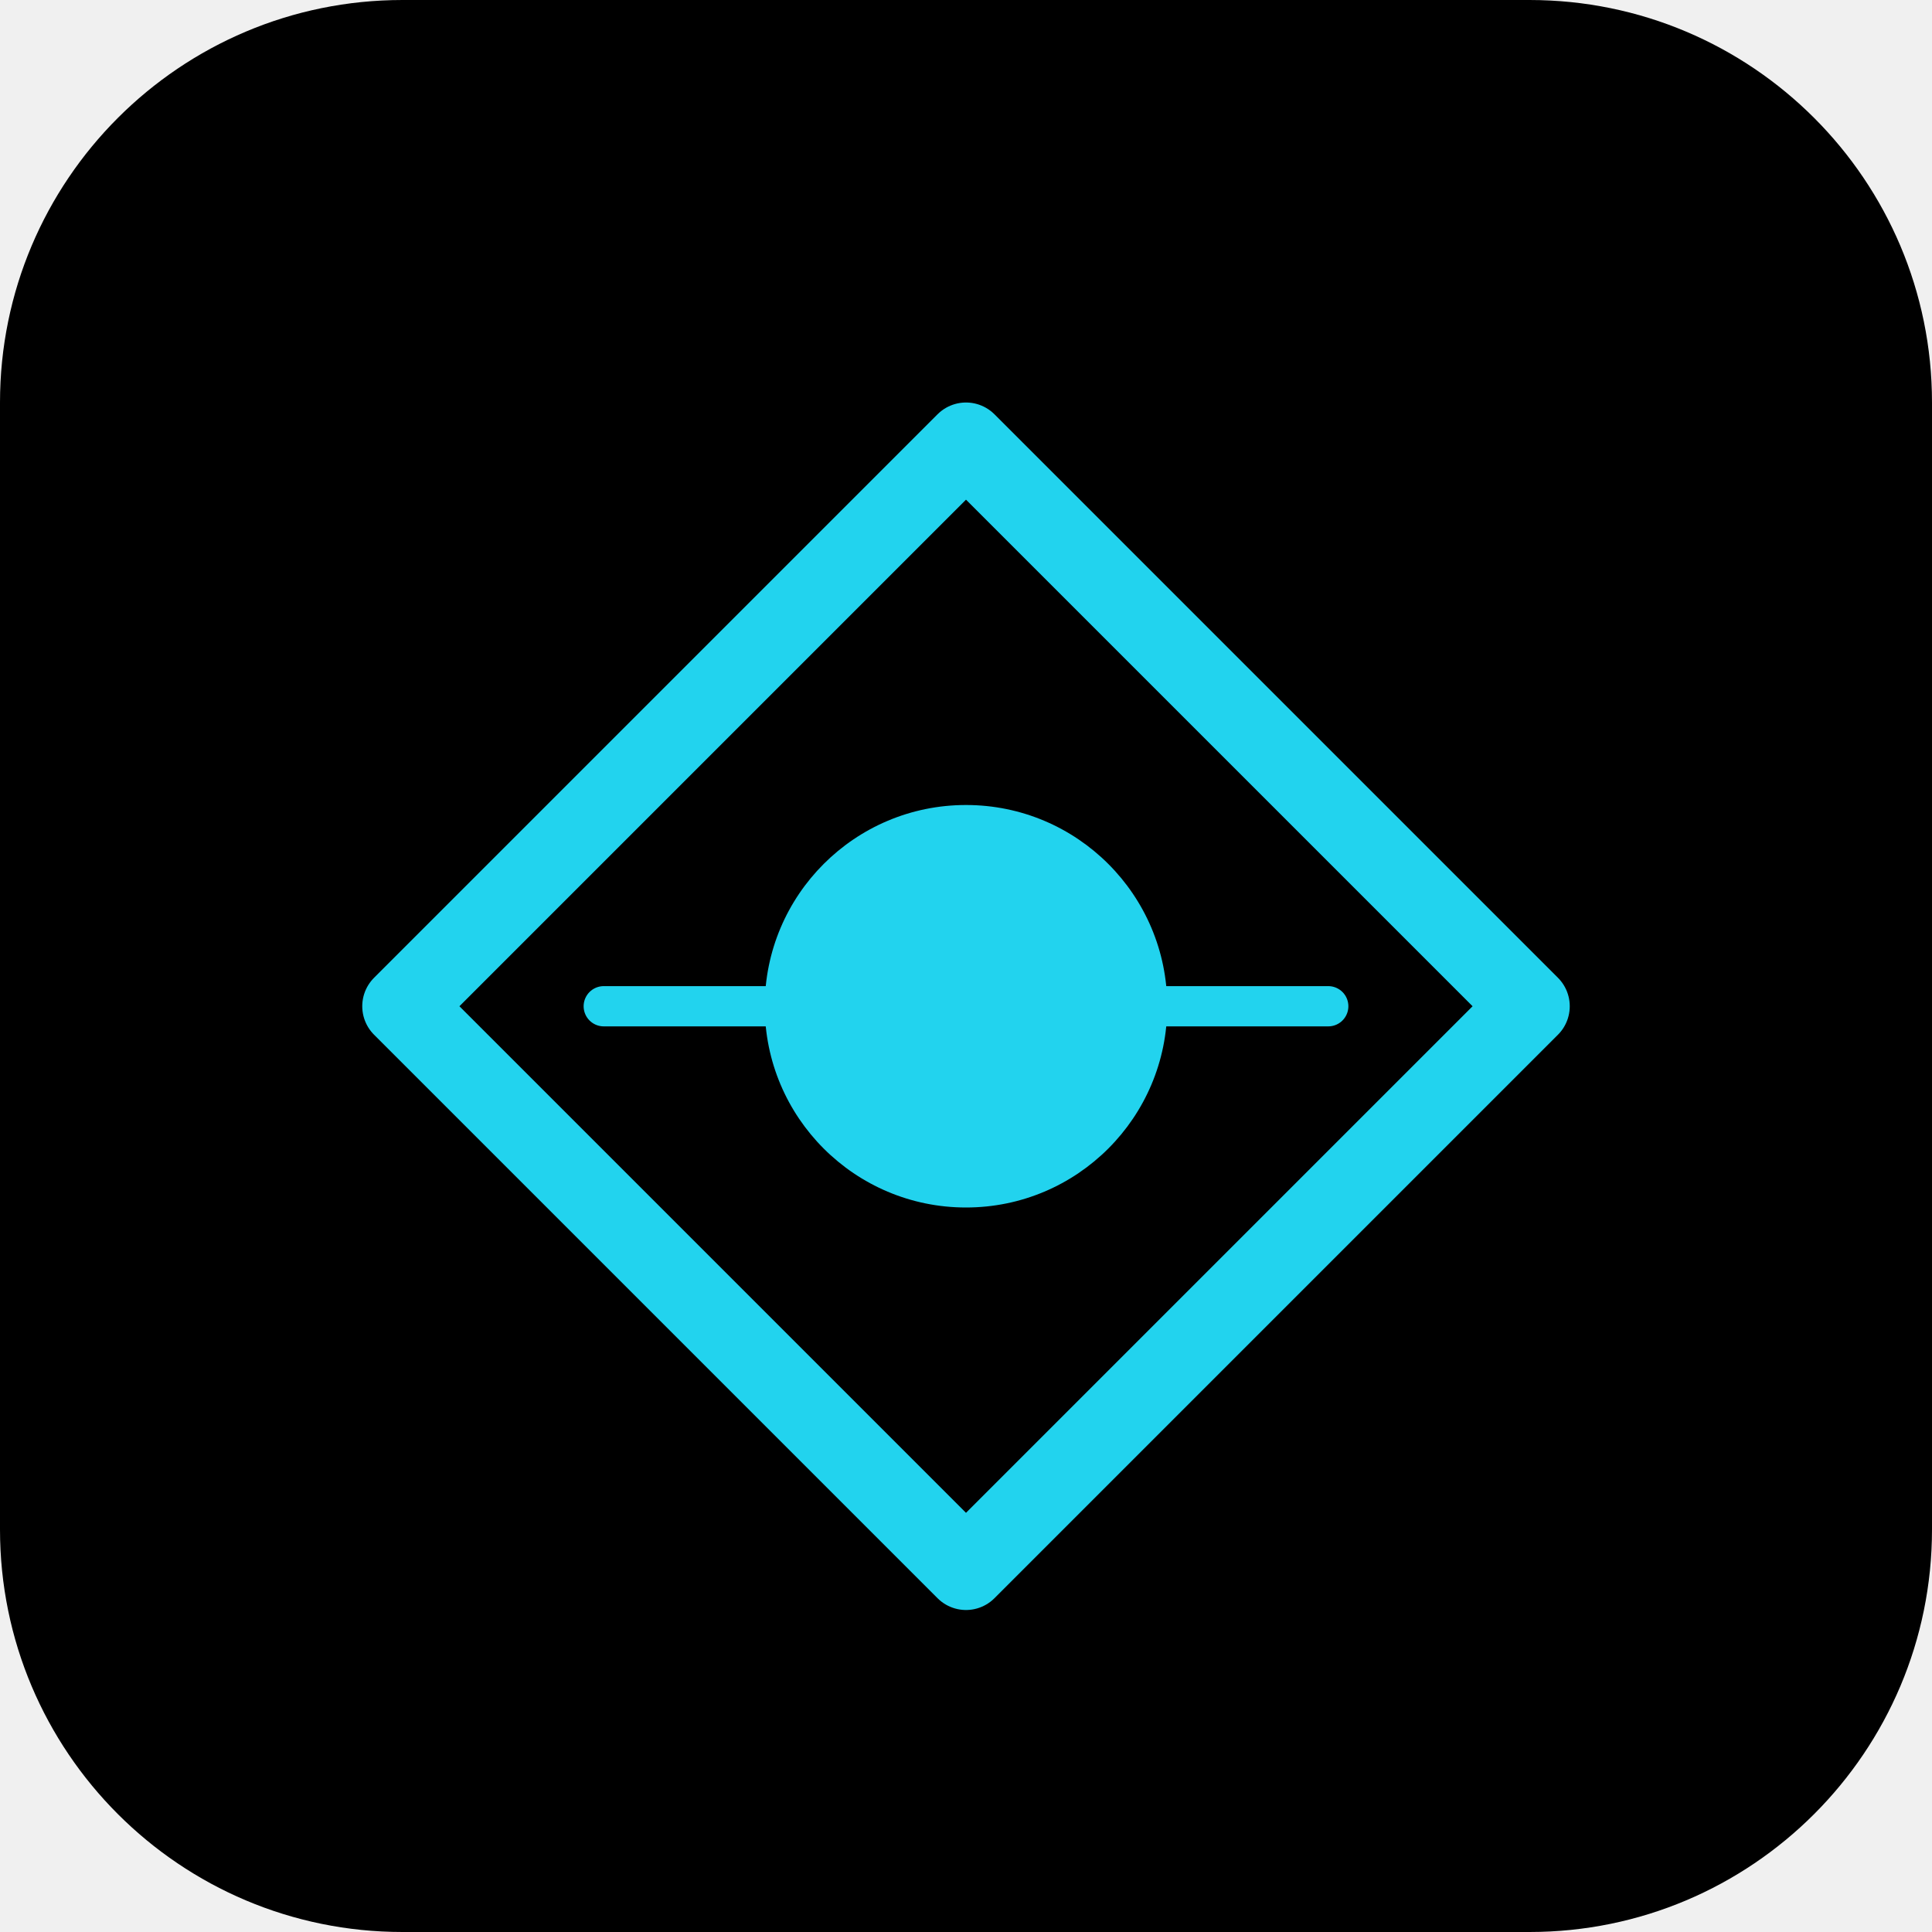
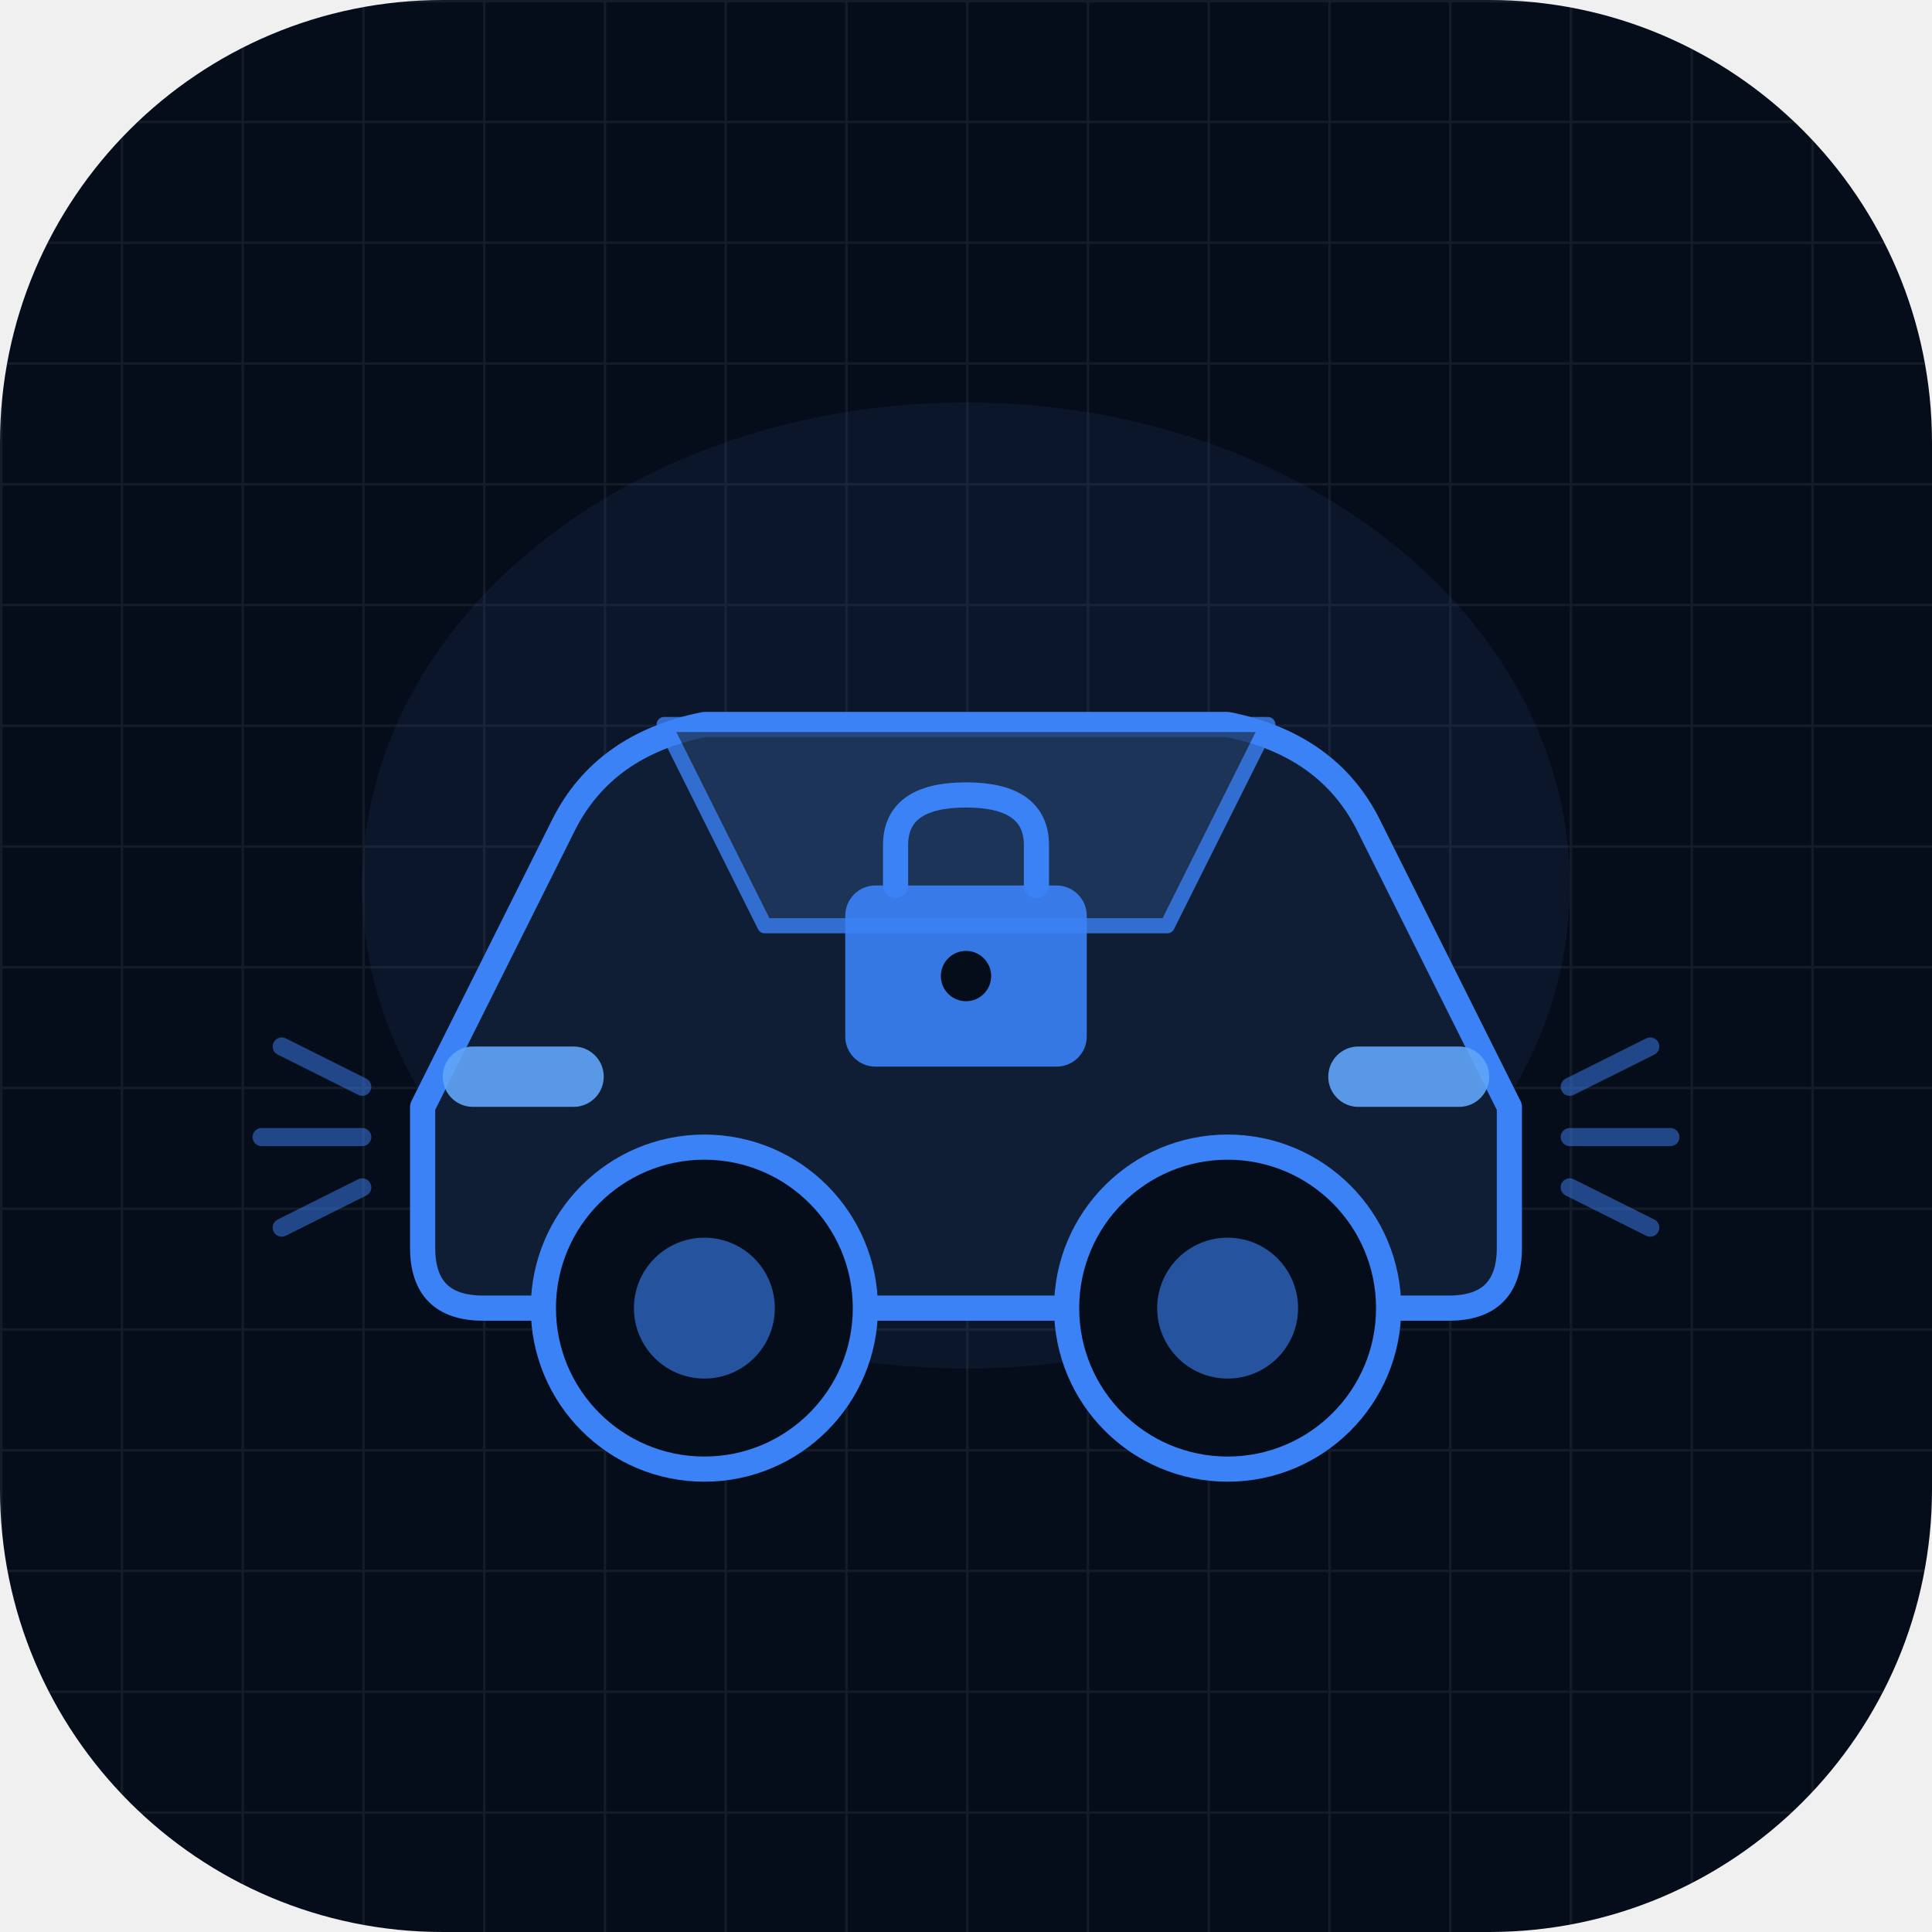
<svg xmlns="http://www.w3.org/2000/svg" width="192" height="192" viewBox="0 0 192 192" fill="none">
-   <rect width="192" height="192" rx="40" fill="black" />
-   <path d="M40 100L96 44L152 100L96 156L40 100Z" stroke="#22D3EE" stroke-width="8" stroke-linejoin="round" />
-   <circle cx="96" cy="100" r="20" fill="#22D3EE" />
-   <path d="M60 100H132" stroke="#22D3EE" stroke-width="4" stroke-linecap="round" />
+   <rect width="192" height="192" rx="44" fill="#060D1A" />
+   <rect width="192" height="192" rx="44" fill="url(#grid)" opacity="0.06" />
+   <ellipse cx="96" cy="88" rx="60" ry="48" fill="#3B82F6" opacity="0.08" />
+   <path d="M42 110 L56 82 Q60 74 70 72 L122 72 Q132 74 136 82 L150 110 L150 124 Q150 130 144 130 L48 130 Q42 130 42 124 Z" fill="#0F1E35" stroke="#3B82F6" stroke-width="2.5" stroke-linejoin="round" />
+   <path d="M66 72 L76 92 L116 92 L126 72 Z" fill="#1E3A5F" stroke="#3B82F6" stroke-width="1.5" stroke-linejoin="round" opacity="0.8" />
+   <circle cx="70" cy="130" r="16" fill="#060D1A" stroke="#3B82F6" stroke-width="2.5" />
+   <circle cx="70" cy="130" r="7" fill="#3B82F6" opacity="0.6" />
+   <circle cx="122" cy="130" r="16" fill="#060D1A" stroke="#3B82F6" stroke-width="2.5" />
+   <circle cx="122" cy="130" r="7" fill="#3B82F6" opacity="0.6" />
+   <rect x="44" y="104" width="16" height="6" rx="3" fill="#60A5FA" opacity="0.9" />
+   <rect x="132" y="104" width="16" height="6" rx="3" fill="#60A5FA" opacity="0.9" />
+   <path d="M36 108 L28 104 M36 113 L26 113 M36 118 L28 122" stroke="#3B82F6" stroke-width="1.8" stroke-linecap="round" opacity="0.5" />
+   <path d="M156 108 L164 104 M156 113 L166 113 M156 118 L164 122" stroke="#3B82F6" stroke-width="1.8" stroke-linecap="round" opacity="0.5" />
+   <rect x="84" y="88" width="24" height="18" rx="3" fill="#3B82F6" opacity="0.9" />
+   <path d="M89 88 L89 84 Q89 79 96 79 Q103 79 103 84 L103 88" stroke="#3B82F6" stroke-width="2.5" stroke-linecap="round" fill="none" />
+   <circle cx="96" cy="97" r="2.5" fill="#060D1A" />
+   <defs>
+     <pattern id="grid" width="12" height="12" patternUnits="userSpaceOnUse">
+       <path d="M 12 0 L 0 0 0 12" fill="none" stroke="white" stroke-width="0.5" />
+     </pattern>
+   </defs>
</svg>
